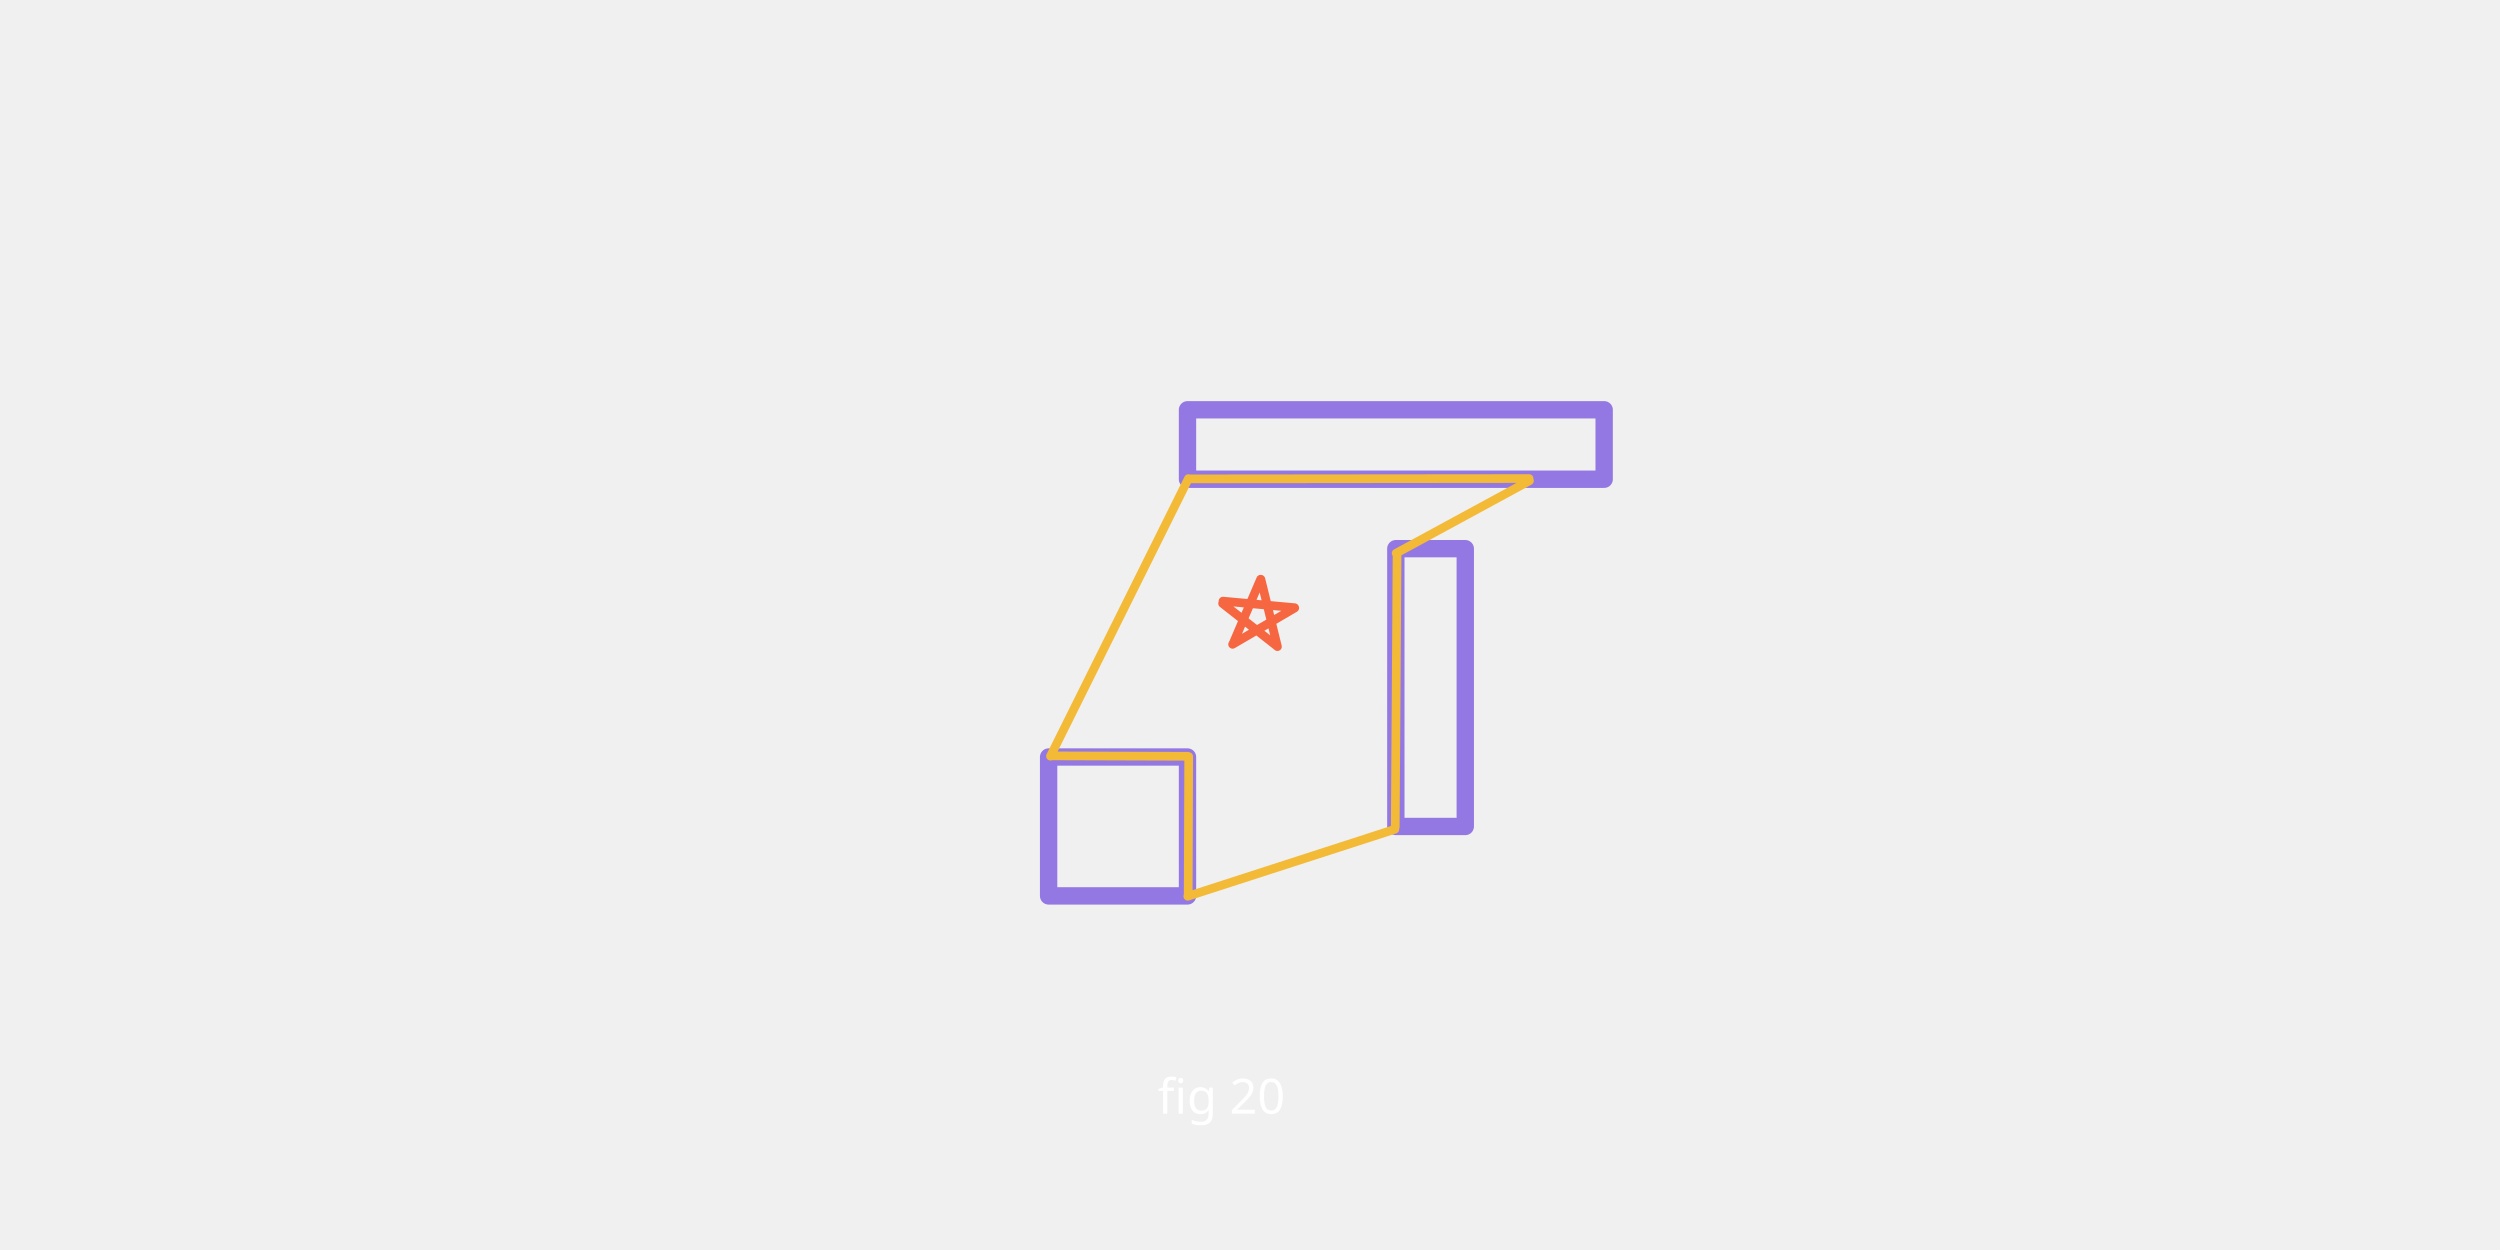
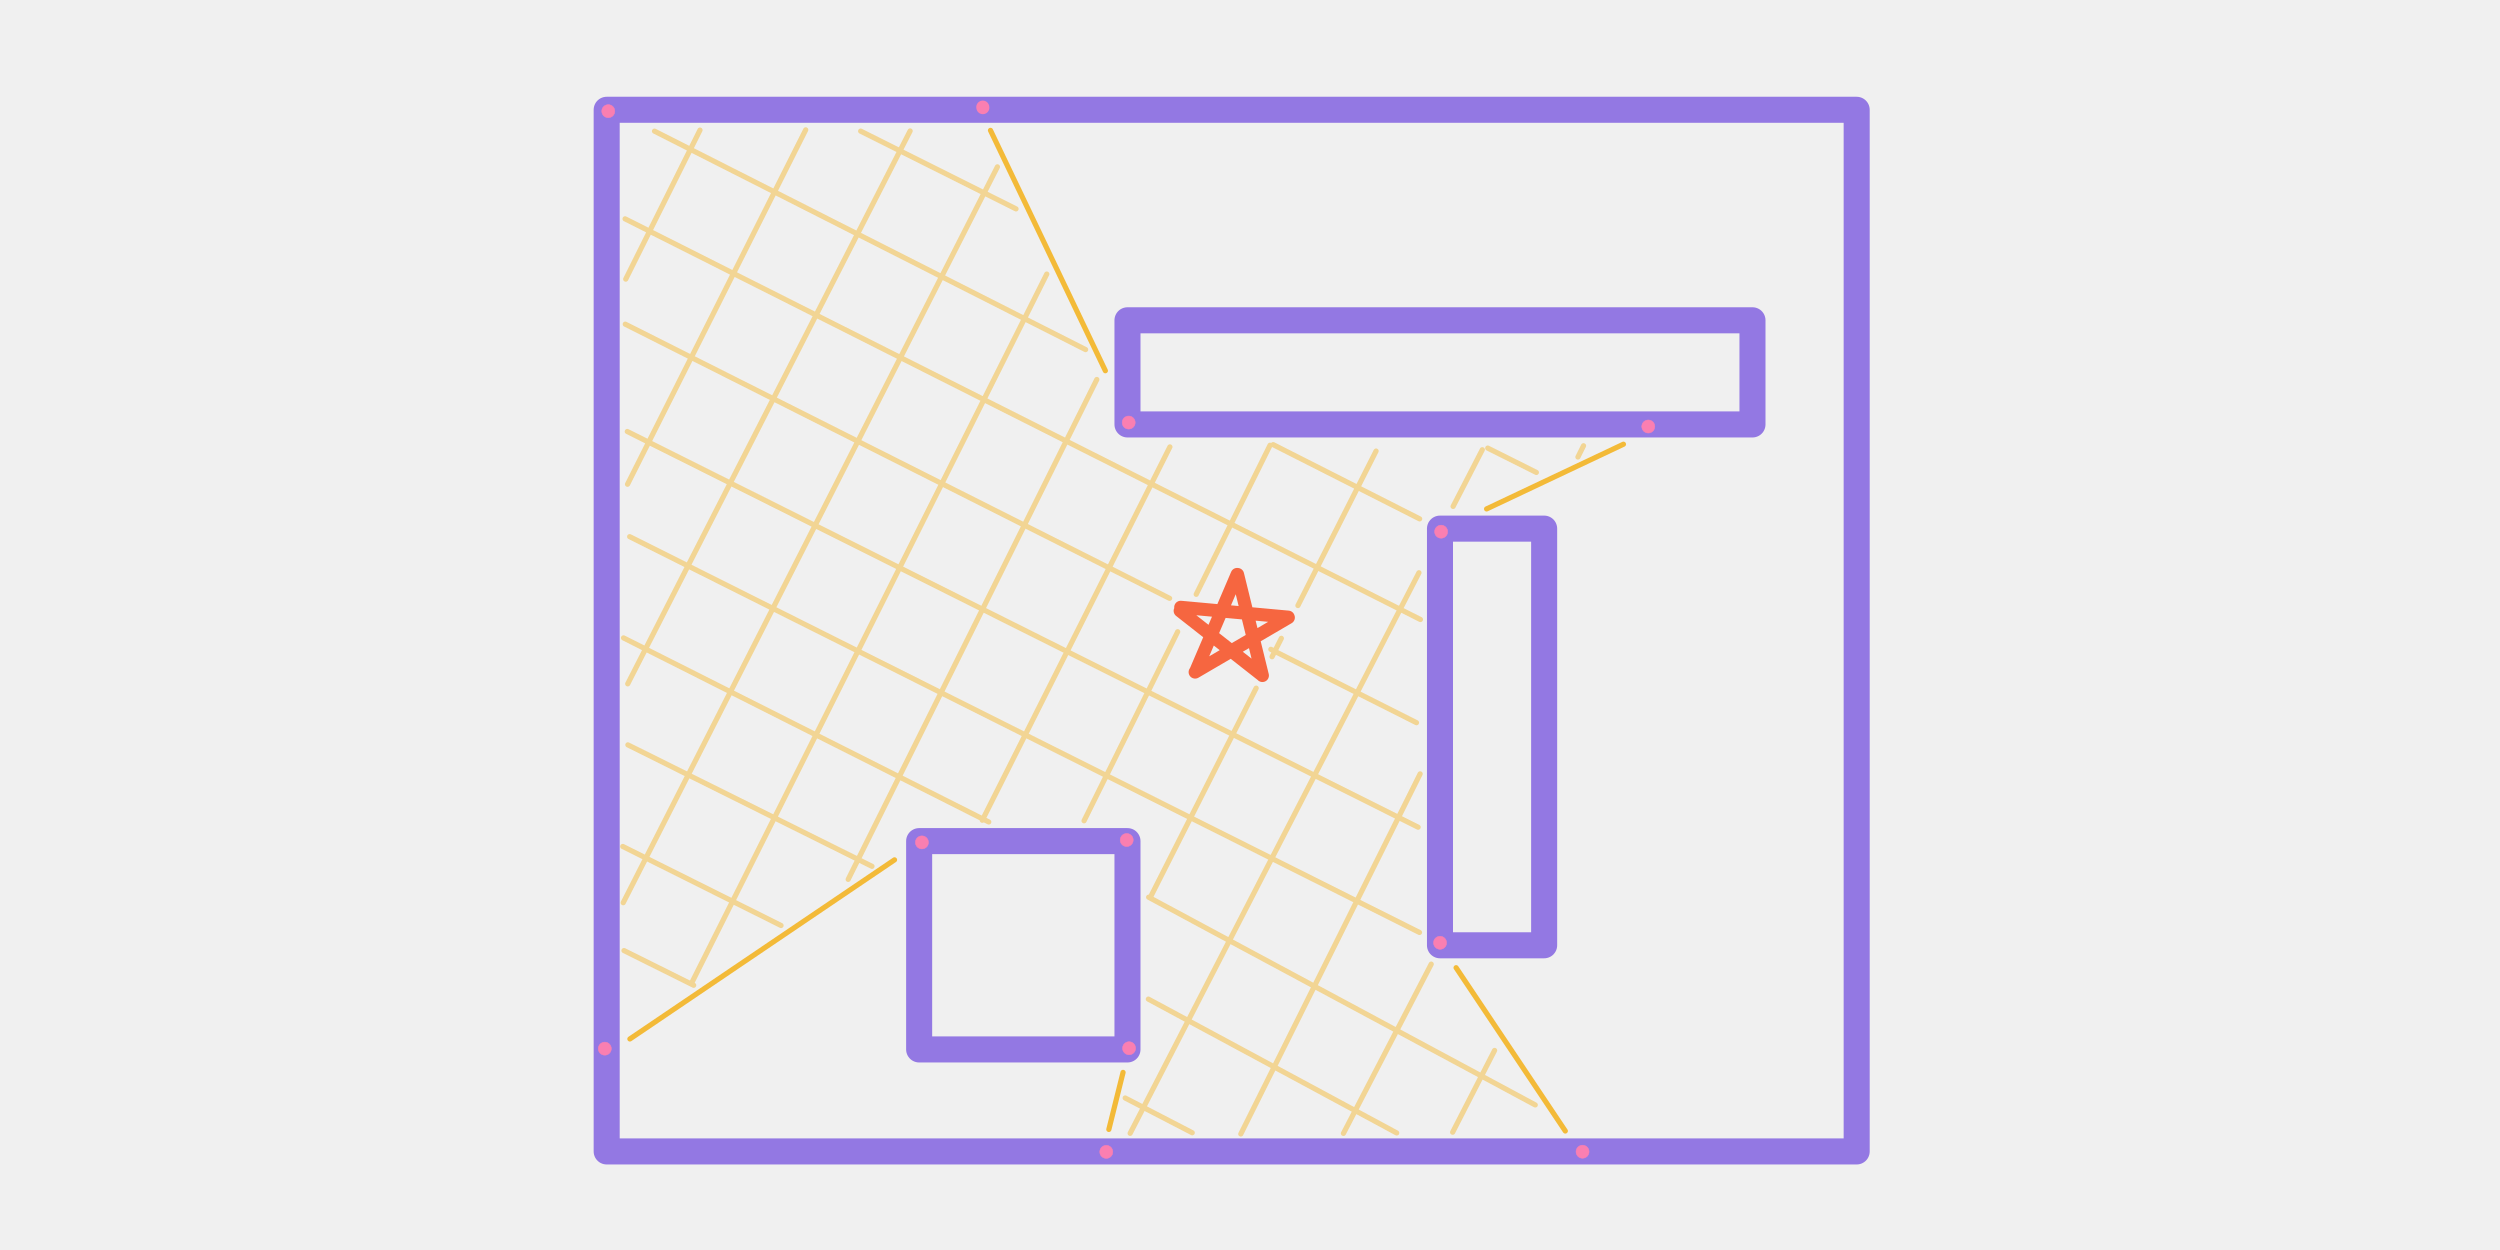
<svg xmlns="http://www.w3.org/2000/svg" xml:space="preserve" viewBox="0 0 960 480">
-   <path fill="none" stroke="#9378e3" stroke-linecap="round" stroke-linejoin="round" stroke-width="6.667" d="M402.667 290.694H456v53.333h-53.333zm133.333-80v106.667h26.667V210.694zm-80-26.667h160v-26.666H456z" />
-   <path fill="none" stroke="#f3ba38" stroke-linecap="round" stroke-linejoin="round" stroke-width="3.333" d="m403.379 290.371 52.978-106.594m79.768 28.652 51.196-27.812m-130.702-.728 130.549-.132m-50.698 29.294-.693 104.484m-79.661 26.628 79.513-25.721m-79.359 25.055.195-52.975m-52.872-.277 52.547.173" />
-   <path fill="none" stroke="#f66640" stroke-linecap="round" stroke-linejoin="round" stroke-width="3.333" d="m473.53 247.074 10.542-24.656m.118.016 6.351 25.87m-21.06-16.564 21.038 16.52m-20.895-17.43 27.52 2.521m-23.829 14.075 23.87-13.963" />
-   <text xml:space="preserve" x="272.636" y="810.16" style="font-size:14px;font-family:&quot;JetBrains Mono&quot;;-inkscape-font-specification:&quot;JetBrains Mono&quot;;text-align:start;writing-mode:lr-tb;direction:ltr;text-anchor:start;fill:#fff;stroke-width:1.001;stroke-linecap:round;stroke-linejoin:round;stroke-dasharray:none" transform="translate(81.055 -652.566)scale(1.33333)">
-     <tspan x="272.636" y="810.16" style="stroke-width:1.001">fig 20</tspan>
-   </text>
+   <path fill="none" stroke="#9378e3" stroke-linecap="round" stroke-linejoin="round" stroke-width="10" d="M352.952 322.989h80v80h-80zm200-120v160h40v-160zm-120-40h240v-40h-240z" style="display:inline" />
+   <path fill="none" stroke="#9378e3" stroke-linecap="round" stroke-linejoin="round" stroke-width="10" d="M232.964 42.157v400h480v-400z" style="display:inline" />
+   <path fill="none" stroke="#f3ba38" stroke-linecap="round" stroke-linejoin="round" stroke-width="2" d="m268.794 49.963-28.516 57.22m69.114-57.314-68.418 136.08m.072 76.644 108.44-212.302m-110.172 296.35 143.692-282.57M265.482 377.705 401.96 105.243m-76.256 232.432 95.472-191.952m-43.97 169.25 72.04-143.362m-32.97 143.562 35.954-72.594m7.114-14.36 28.346-57.234m-46.02 173.708 40.692-80.444m6.104-12.068 3.572-7.064m6.368-12.59 30.002-59.312m-94.432 261.982L544.87 219.939m13.126-25.48 11.208-21.754m-92.738 262.742 68.864-138.272m60.594-121.69 2.15-4.316m-92.202 264.048 33.714-64.988m8.232 64.542 16.102-31.4m-28.842-45.316L241.792 206.077m347.74 218.21-148.45-79.758m-61.406-28.896-140.236-70.68m296.888 190.096-95.36-51.386m16.844 51.306-25.74-13.34m-132.15-66.238-60.776-30.346m95.698 7.62-93.736-46.634m25.26 92.31-26.752-13.318m304.934-47.386L240.884 165.701m303.042 111.806-55.924-28.168m-38.878-19.58L240.108 124.485m305.32 113.396L240.036 84.041m305.106 115.204-56.244-28.5m-72.034-36.502L251.338 50.367M589.96 181.411l-18.662-9.342m-181.15-91.858-59.652-29.854" opacity=".5" style="display:inline" />
+   <path fill="none" stroke="#f3ba38" stroke-linecap="round" stroke-linejoin="round" stroke-width="2" d="M343.492 330.185 241.88 398.957m189.372 12.852-5.454 21.888m133.344-62.098 41.932 62.7m-30.22-238.874 52.546-24.84m-198.944-28.23-44.11-92.286" style="display:inline" />
+   <path fill="none" stroke="#f66640" stroke-linecap="round" stroke-linejoin="round" stroke-width="5" d="m459.246 257.557 15.814-36.982m.176.022 9.528 38.806m-31.59-24.846 31.556 24.78m-31.342-26.146 41.28 3.782m-35.744 21.112 35.806-20.942" style="display:inline" />
+   <circle cx="354.018" cy="323.481" r="2.5" fill="#fa7fb1" stroke="#fa7fb1" stroke-width=".2" style="display:inline" />
+   <circle cx="432.652" cy="322.567" r="2.5" fill="#fa7fb1" stroke="#fa7fb1" stroke-width=".2" style="display:inline" />
+   <circle cx="433.566" cy="402.527" r="2.5" fill="#fa7fb1" stroke="#fa7fb1" stroke-width=".2" style="display:inline" />
+   <circle cx="424.814" cy="442.319" r="2.5" fill="#fa7fb1" stroke="#fa7fb1" stroke-width=".2" style="display:inline" />
+   <circle cx="607.696" cy="442.255" r="2.5" fill="#fa7fb1" stroke="#fa7fb1" stroke-width=".2" style="display:inline" />
+   <circle cx="552.984" cy="362.027" r="2.5" fill="#fa7fb1" stroke="#fa7fb1" stroke-width=".2" style="display:inline" />
+   <circle cx="553.396" cy="204.167" r="2.5" fill="#fa7fb1" stroke="#fa7fb1" stroke-width=".2" style="display:inline" />
+   <circle cx="632.94" cy="163.779" r="2.5" fill="#fa7fb1" stroke="#fa7fb1" stroke-width=".2" style="display:inline" />
+   <circle cx="433.414" cy="162.259" r="2.5" fill="#fa7fb1" stroke="#fa7fb1" stroke-width=".2" style="display:inline" />
+   <path fill="none" stroke="#fa7fb1" stroke-linecap="round" stroke-linejoin="round" stroke-width="5" d="m377.384 41.125.033.216" style="display:inline" />
+   <circle cx="232.244" cy="402.681" r="2.5" fill="#fa7fb1" stroke="#fa7fb1" stroke-width=".2" style="display:inline" />
+   <circle cx="233.582" cy="42.689" r="2.5" fill="#fa7fb1" stroke="#fa7fb1" stroke-width=".2" style="display:inline" />
</svg>
